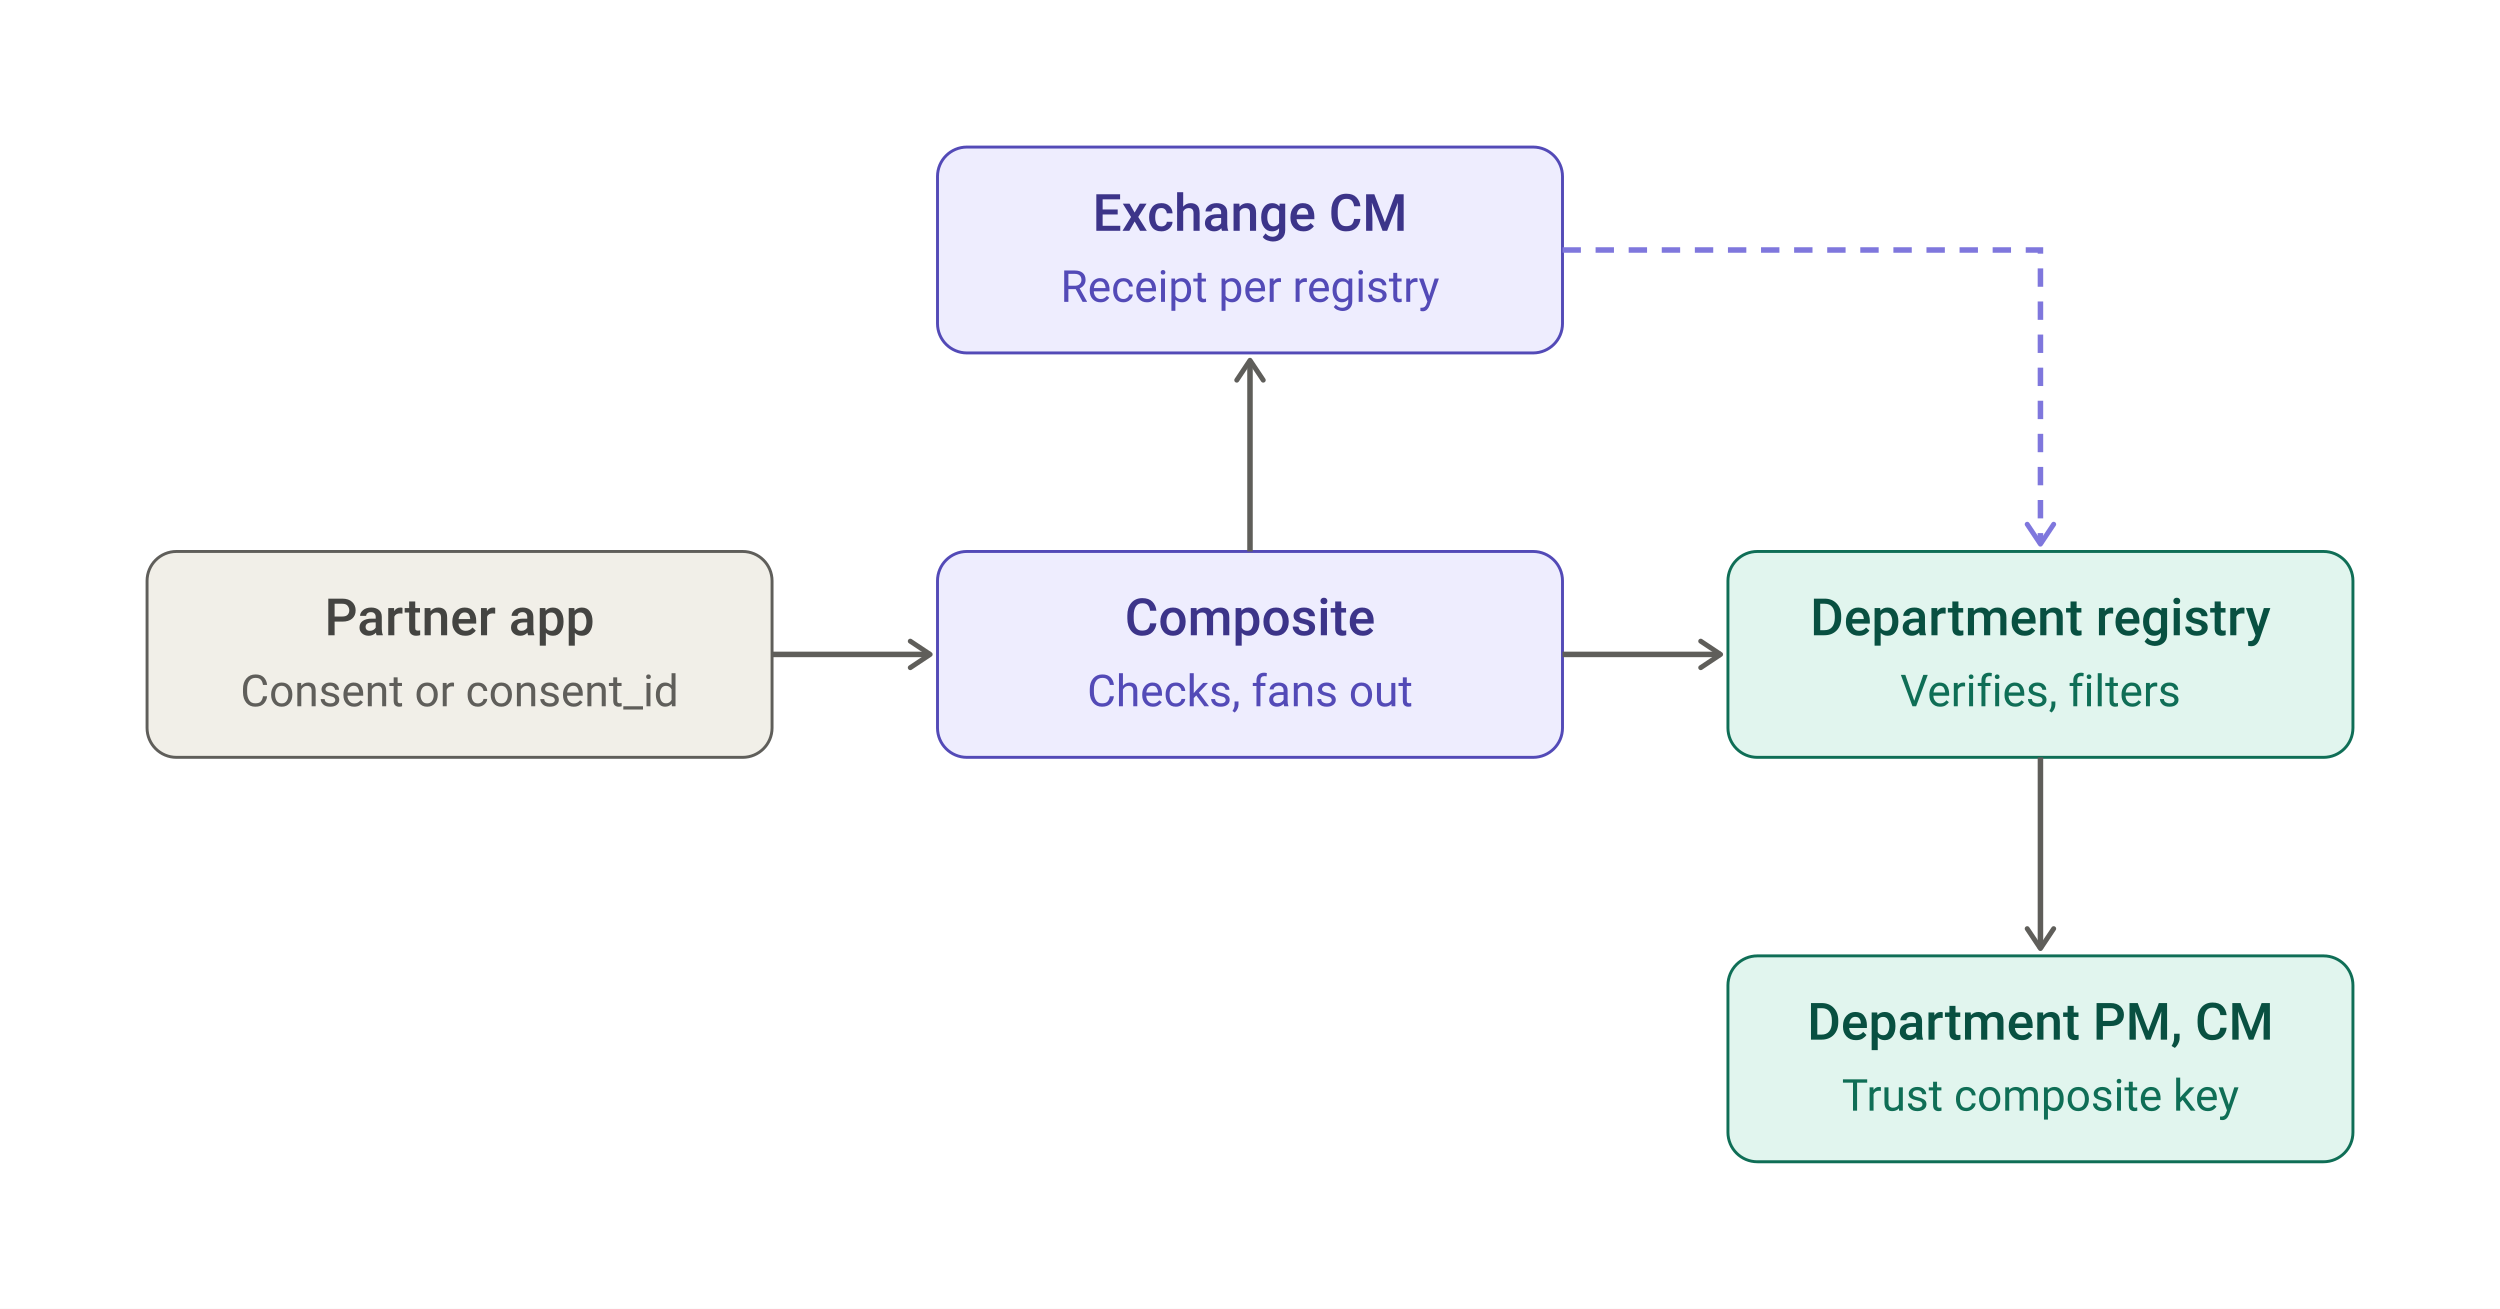
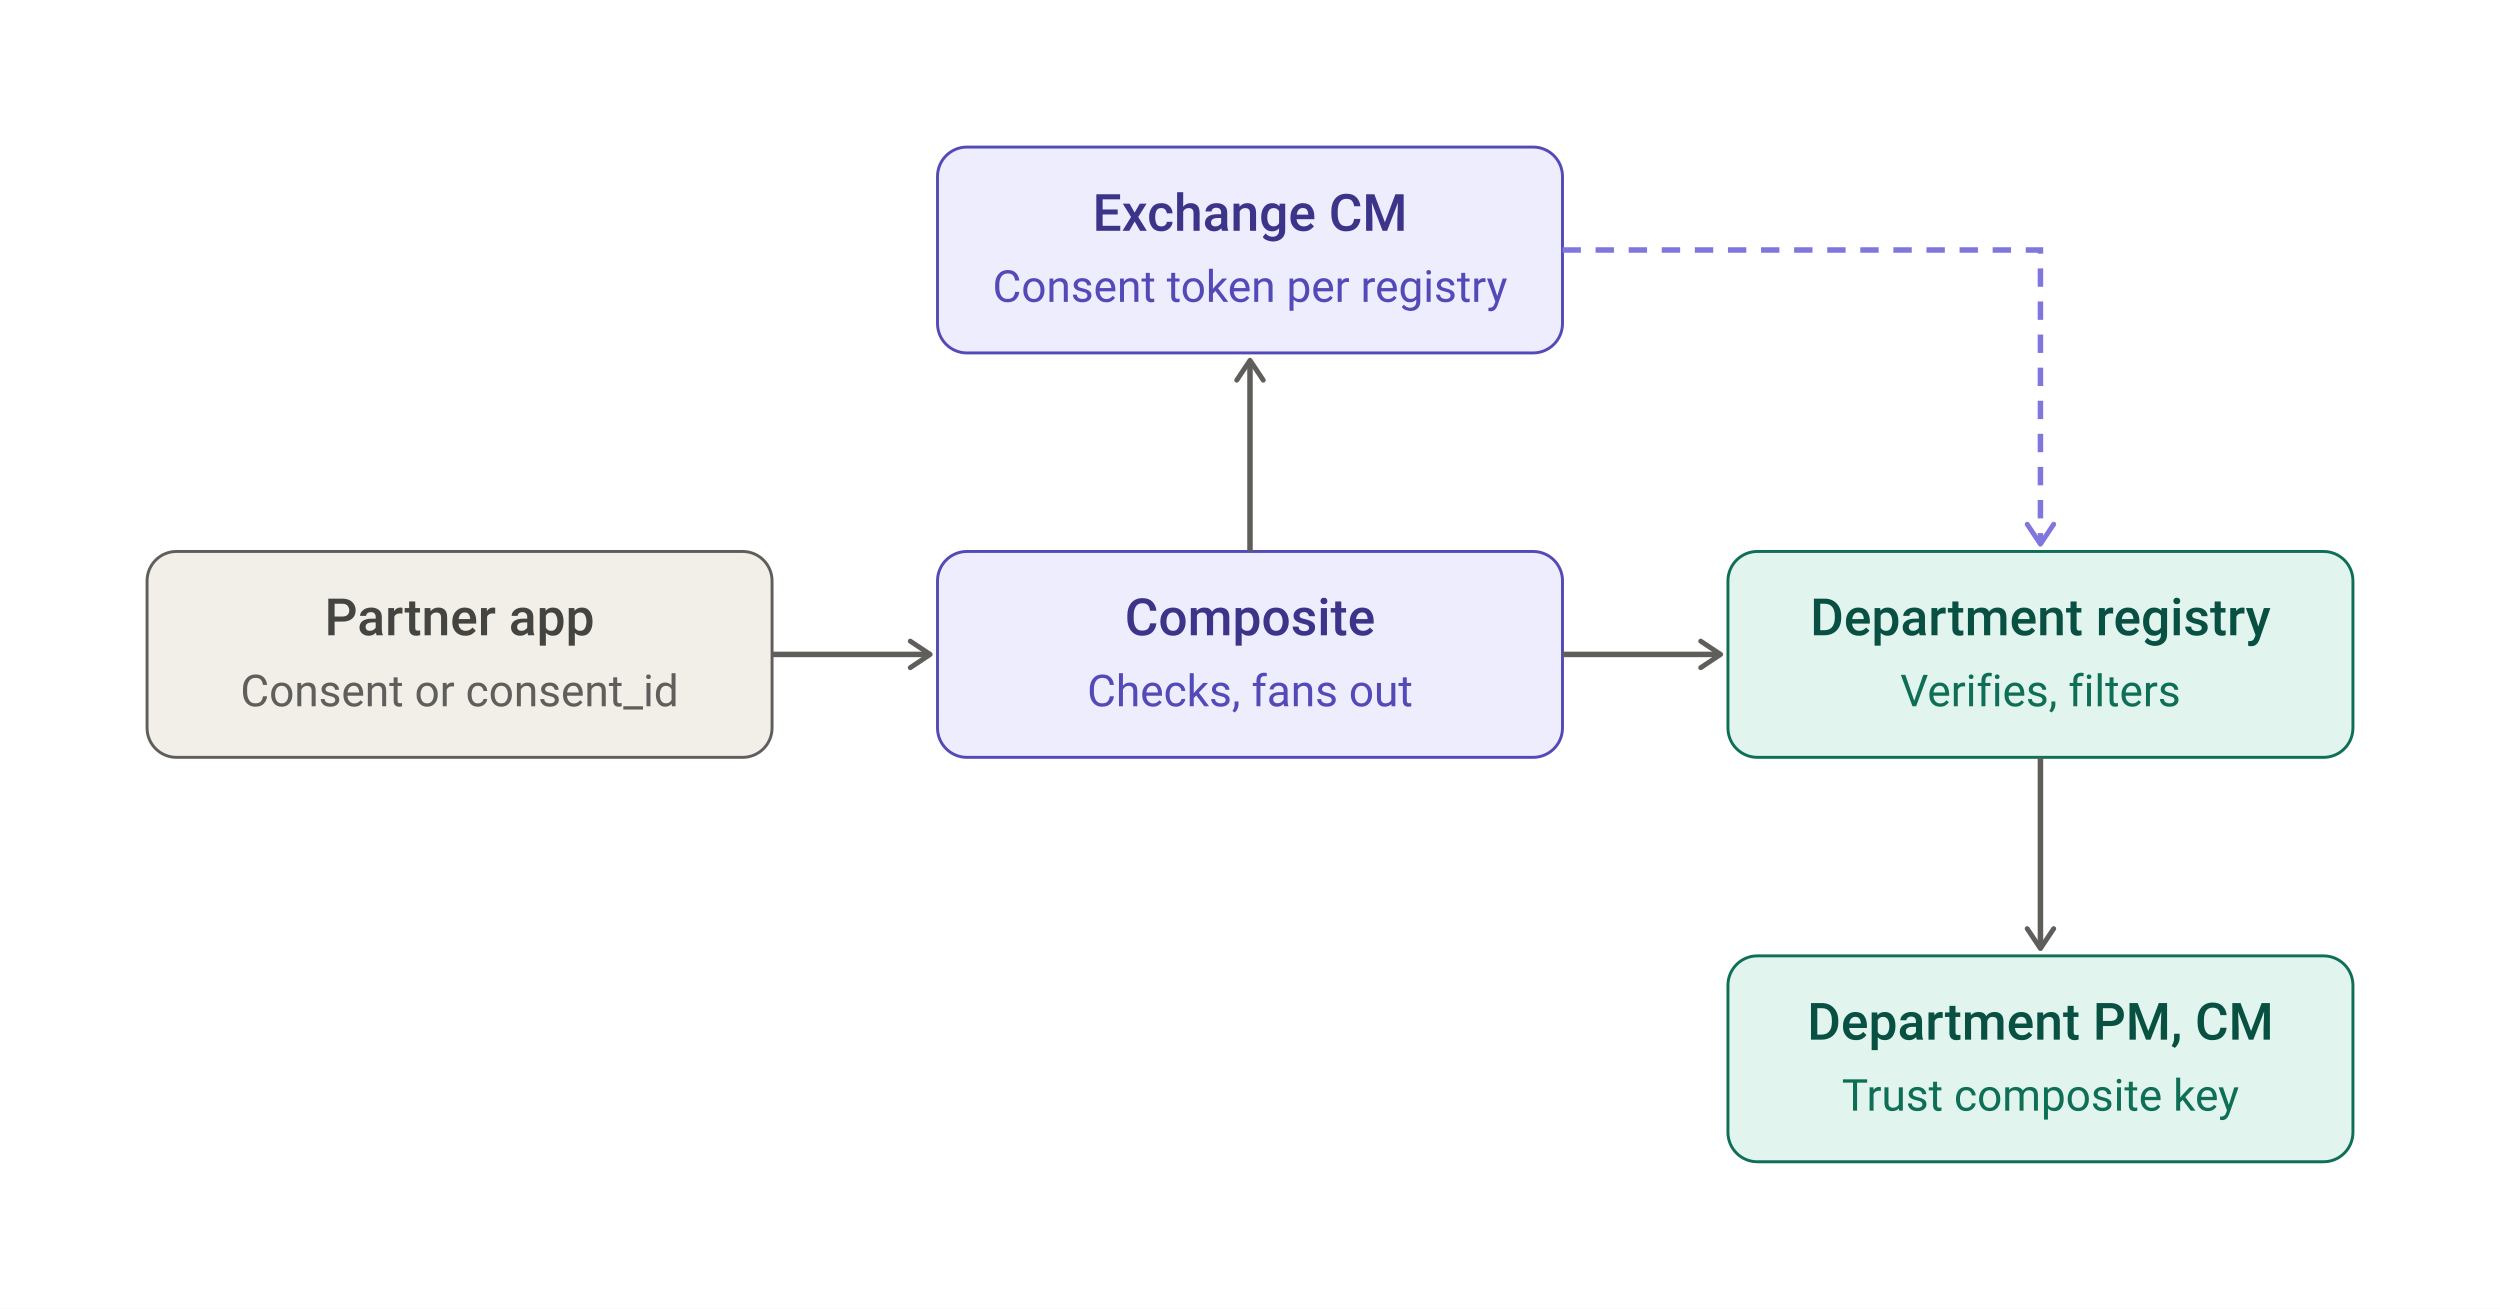
<svg xmlns="http://www.w3.org/2000/svg" width="680" height="356" viewBox="0 0 680 356" role="img" aria-label="One partner request across the tiers and where trust is checked">
  <style>
text{font-family:-apple-system,Segoe UI,Roboto,Helvetica,Arial,sans-serif}
.h{font-size:14px;font-weight:500}.s{font-size:12px}
.pf{fill:#EEEDFE;stroke:#534AB7}.ph{fill:#3C3489}.ps{fill:#534AB7}
.tf{fill:#E1F5EE;stroke:#0F6E56}.th{fill:#085041}.ts{fill:#0F6E56}
.gf{fill:#F1EFE8;stroke:#5F5E5A}.gh{fill:#444441}.gs{fill:#5F5E5A}
</style>
  <defs>
    <marker id="a" viewBox="0 0 10 10" refX="8" refY="5" markerWidth="6" markerHeight="6" orient="auto-start-reverse">
      <path d="M2 1L8 5L2 9" fill="none" stroke="context-stroke" stroke-width="1.5" stroke-linecap="round" stroke-linejoin="round" />
    </marker>
  </defs>
  <rect width="680" height="356" fill="#ffffff" />
  <rect x="255" y="40" width="170" height="56" rx="8" class="pf" stroke-width="0.8" />
  <text class="h ph" x="340" y="58" text-anchor="middle" dominant-baseline="central">Exchange CM</text>
-   <text class="s ps" x="340" y="78" text-anchor="middle" dominant-baseline="central">Receipt per registry</text>
+   <text class="s ps" x="340" y="78" text-anchor="middle" dominant-baseline="central">Consent token per registry</text>
  <rect x="40" y="150" width="170" height="56" rx="8" class="gf" stroke-width="0.8" />
  <text class="h gh" x="125" y="168" text-anchor="middle" dominant-baseline="central">Partner app</text>
  <text class="s gs" x="125" y="188" text-anchor="middle" dominant-baseline="central">Consent or consent_id</text>
  <rect x="255" y="150" width="170" height="56" rx="8" class="pf" stroke-width="0.8" />
  <text class="h ph" x="340" y="168" text-anchor="middle" dominant-baseline="central">Composite</text>
  <text class="s ps" x="340" y="188" text-anchor="middle" dominant-baseline="central">Checks, fans out</text>
  <rect x="470" y="150" width="170" height="56" rx="8" class="tf" stroke-width="0.8" />
  <text class="h th" x="555" y="168" text-anchor="middle" dominant-baseline="central">Department registry</text>
  <text class="s ts" x="555" y="188" text-anchor="middle" dominant-baseline="central">Verifies, filters</text>
  <rect x="470" y="260" width="170" height="56" rx="8" class="tf" stroke-width="0.8" />
  <text class="h th" x="555" y="278" text-anchor="middle" dominant-baseline="central">Department PM, CM</text>
  <text class="s ts" x="555" y="298" text-anchor="middle" dominant-baseline="central">Trust composite key</text>
  <line x1="210" y1="178" x2="253" y2="178" stroke="#5F5E5A" stroke-width="1.5" marker-end="url(#a)" />
  <line x1="425" y1="178" x2="468" y2="178" stroke="#5F5E5A" stroke-width="1.5" marker-end="url(#a)" />
  <line x1="340" y1="150" x2="340" y2="98" stroke="#5F5E5A" stroke-width="1.5" marker-end="url(#a)" />
  <line x1="555" y1="206" x2="555" y2="258" stroke="#5F5E5A" stroke-width="1.5" marker-end="url(#a)" />
  <path d="M425 68 L555 68 L555 148" fill="none" stroke="#7F77DD" stroke-width="1.5" stroke-dasharray="5 4" marker-end="url(#a)" />
</svg>
